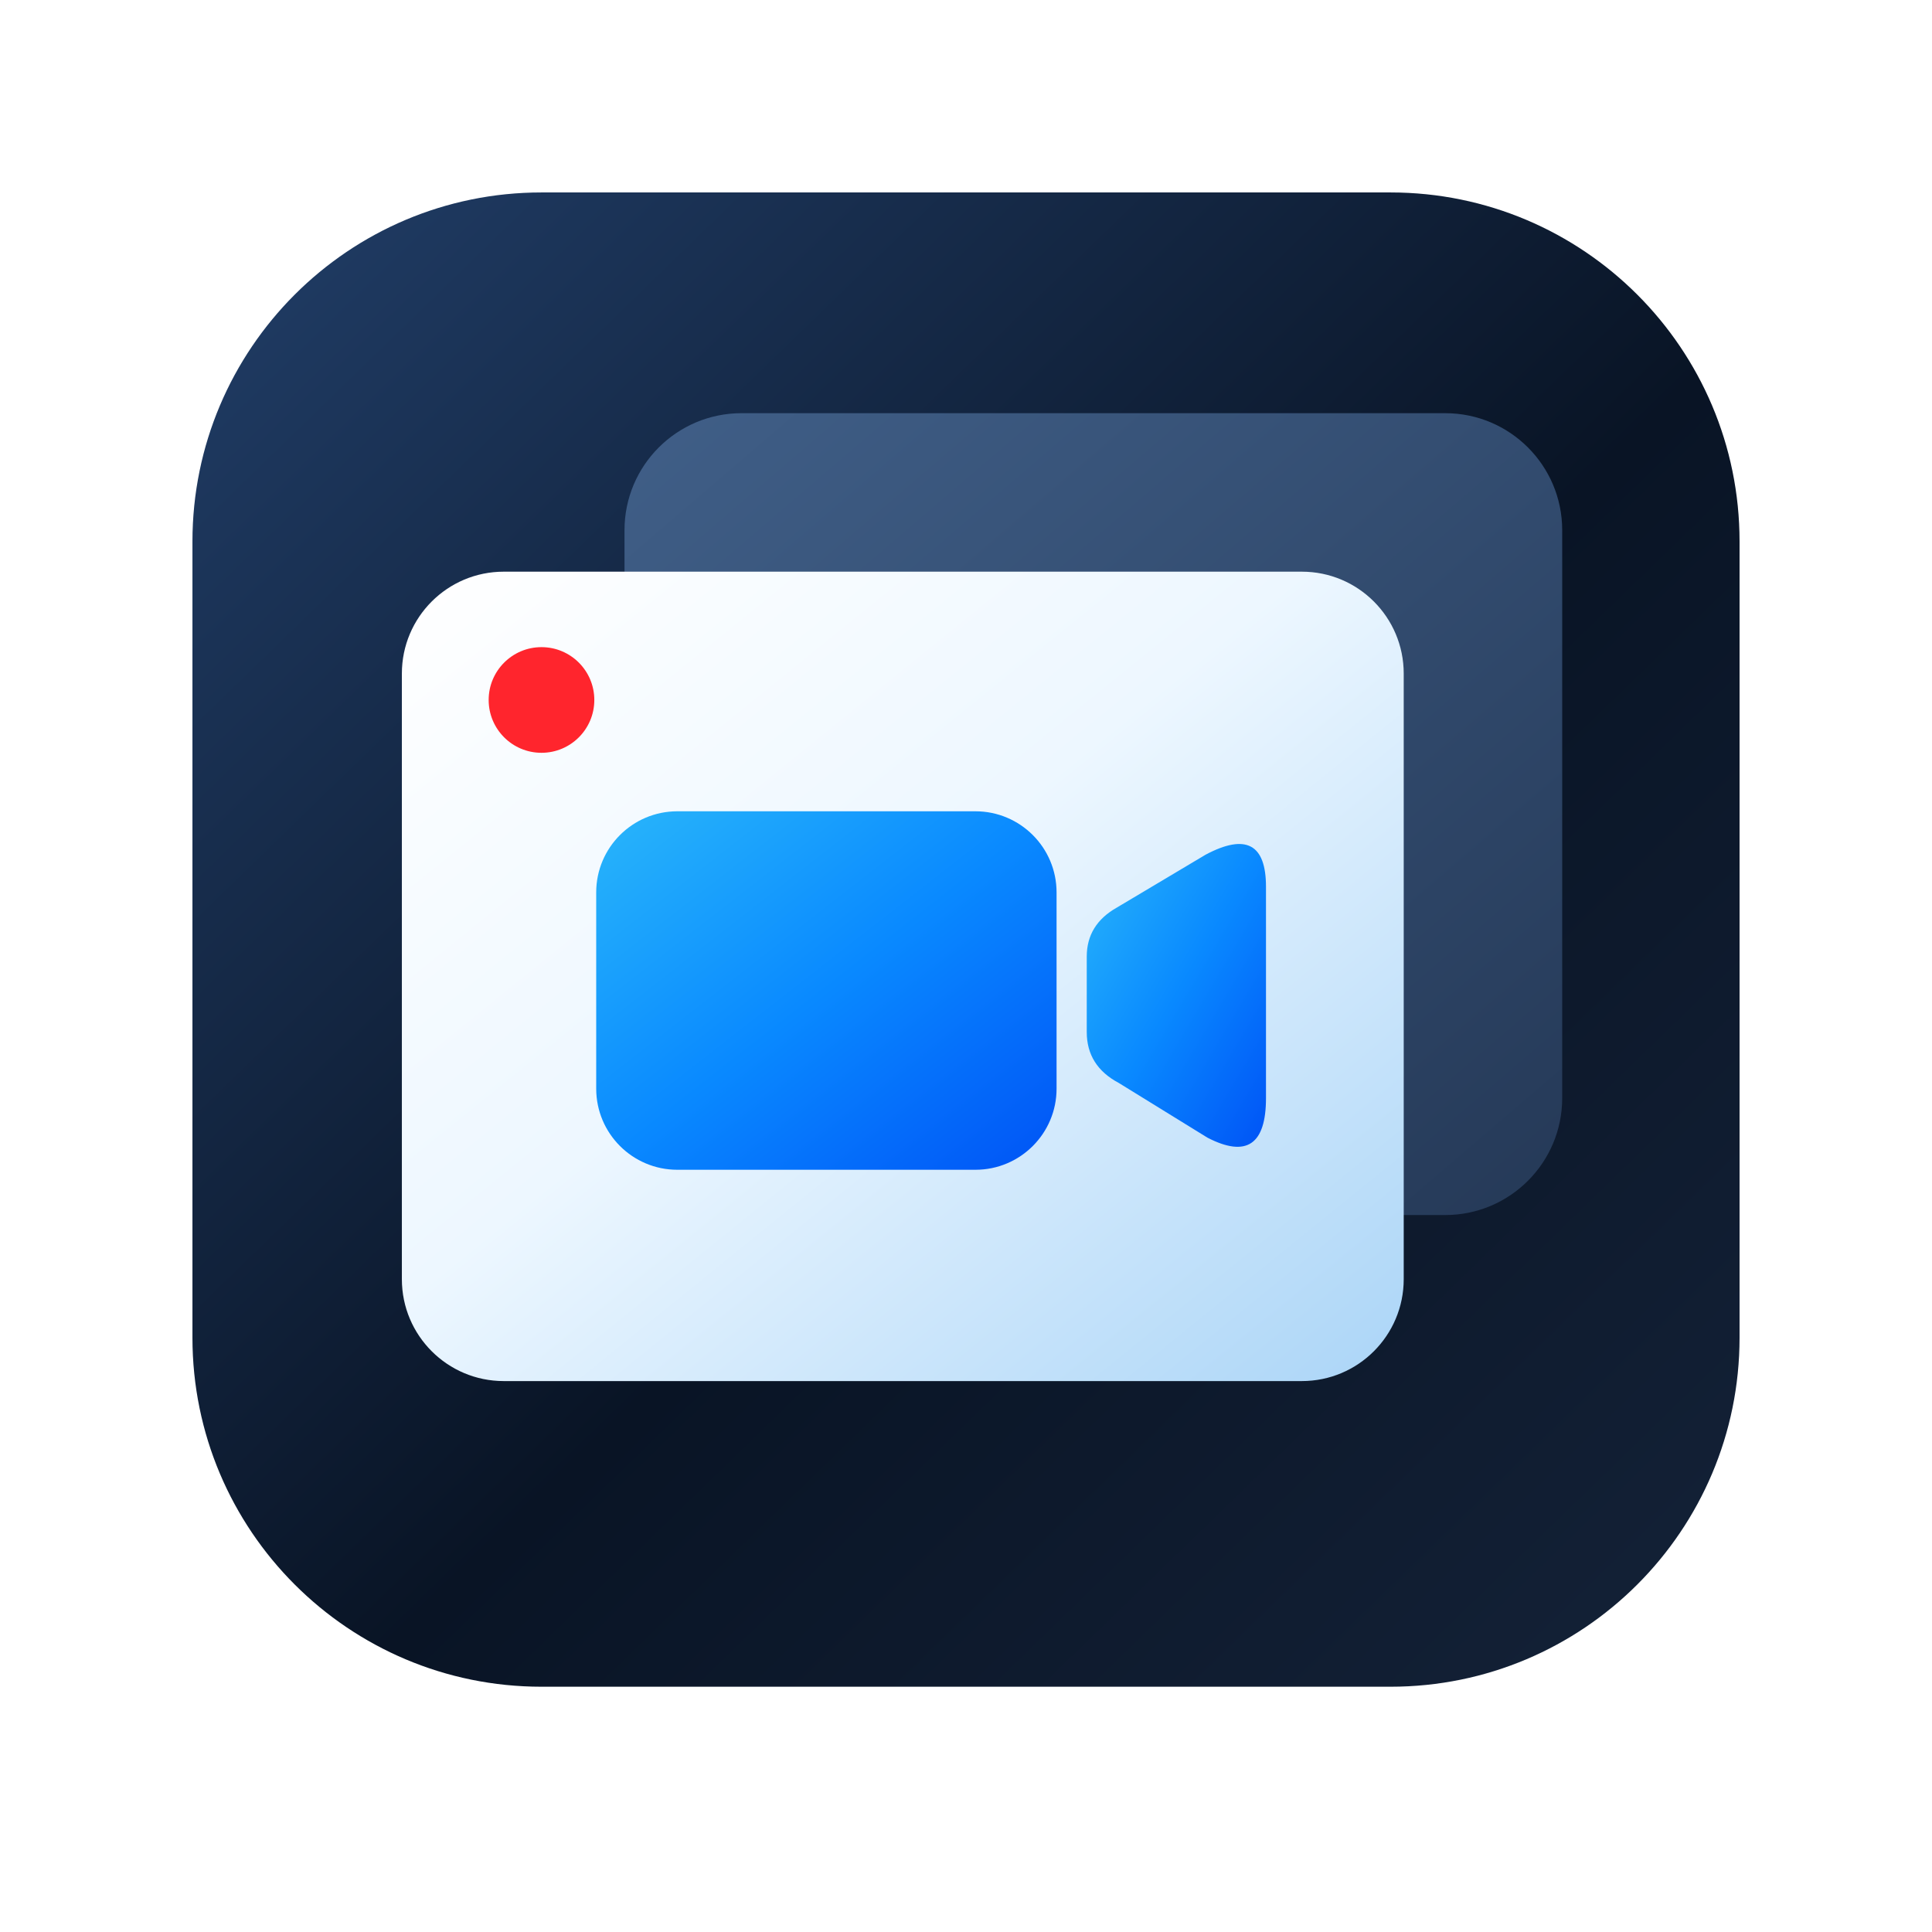
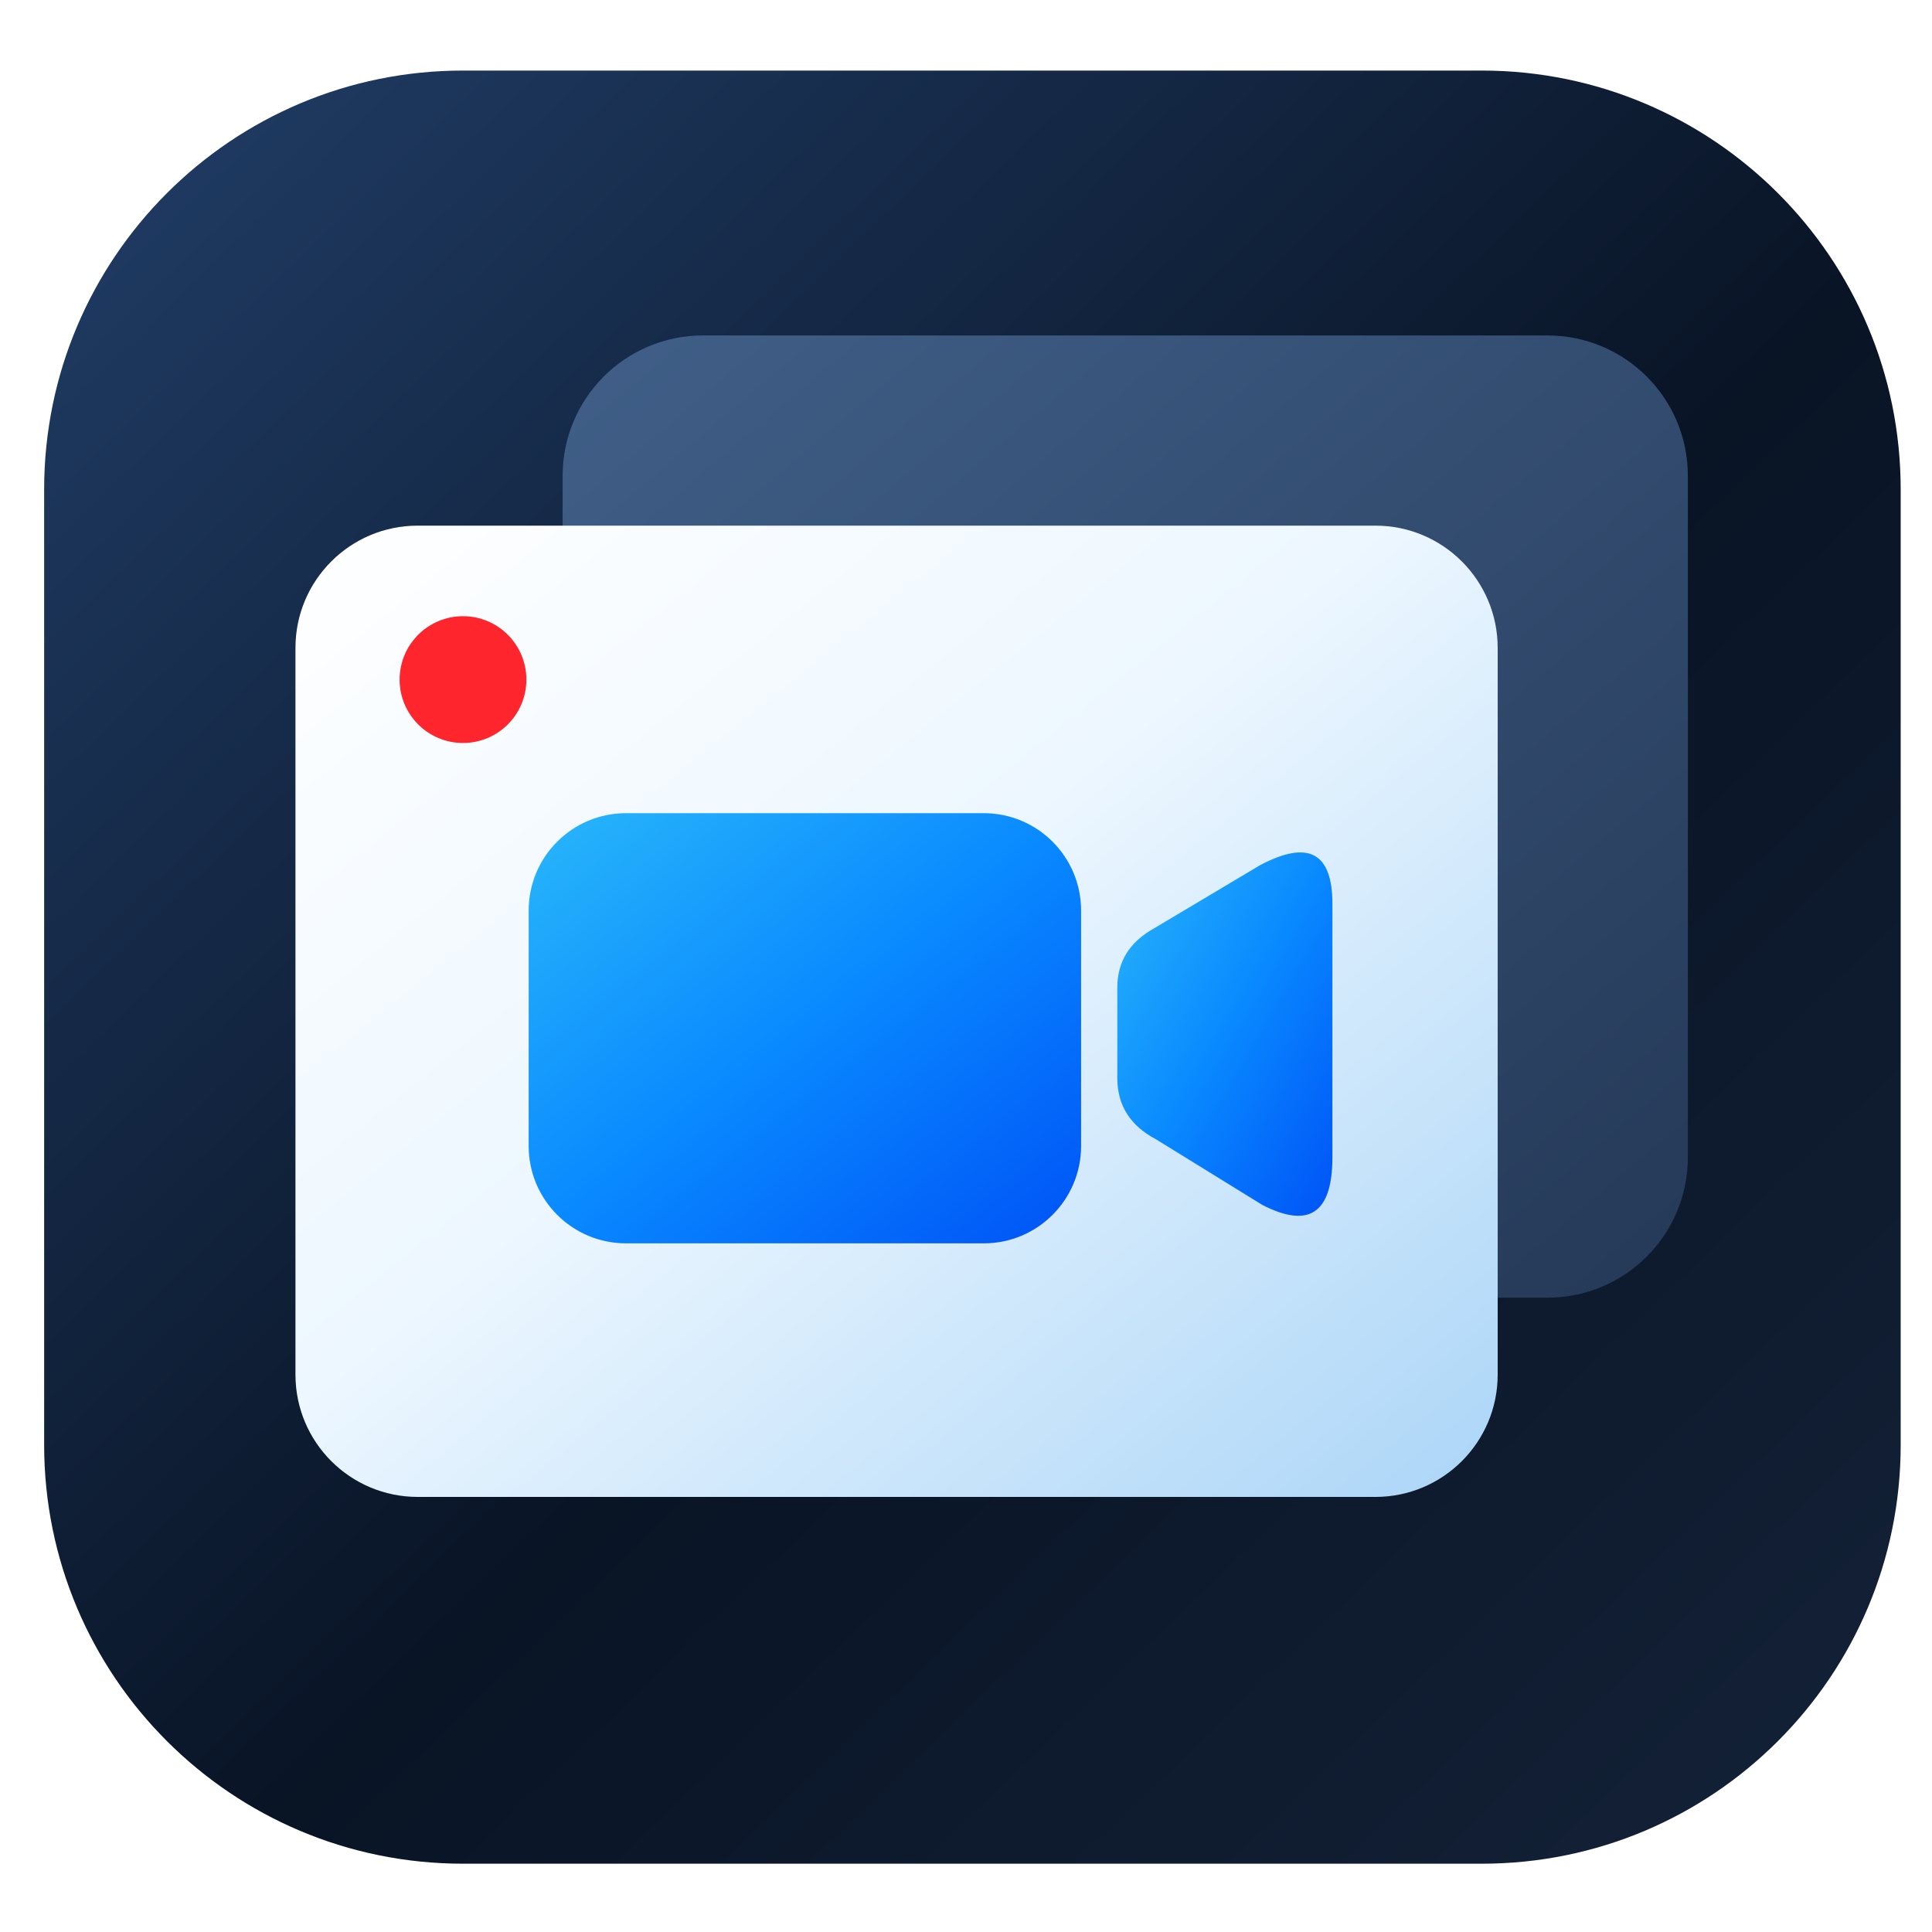
<svg xmlns="http://www.w3.org/2000/svg" width="1024" height="1024" viewBox="0 0 1024 1024">
  <defs>
    <linearGradient id="base" x2="1" y2="1">
      <stop stop-color="#213e68" />
      <stop offset=".55" stop-color="#091425" />
      <stop offset="1" stop-color="#142238" />
    </linearGradient>
    <linearGradient id="back" x2="1" y2="1">
      <stop stop-color="#405f88" />
      <stop offset="1" stop-color="#253957" />
    </linearGradient>
    <linearGradient id="front" x2="1" y2="1">
      <stop stop-color="#ffffff" />
      <stop offset=".45" stop-color="#edf7ff" />
      <stop offset="1" stop-color="#abd5f7" />
    </linearGradient>
    <linearGradient id="blue" x2="1" y2="1">
      <stop stop-color="#29b6fa" />
      <stop offset=".5" stop-color="#0989ff" />
      <stop offset="1" stop-color="#0053f6" />
    </linearGradient>
  </defs>
-   <rect x="102" y="102" width="820" height="792" rx="185" fill="url(#base)" />
-   <rect x="331" y="219" width="497" height="425" rx="62" fill="url(#back)" />
-   <rect x="213" y="303" width="531" height="429" rx="54" fill="url(#front)" />
-   <circle cx="287" cy="371" r="28" fill="#ff252d" />
-   <rect x="316" y="430" width="244" height="190" rx="43" fill="url(#blue)" />
-   <path d="M592 481 L639 453 Q671 436 671 470 L671 582 Q671 619 640 603 L593 574 Q576 565 576 547 L576 507 Q576 490 592 481Z" fill="url(#blue)" />
+   <g transform="translate(-99 -85) scale(1.2)">
+     <rect x="102" y="102" width="820" height="792" rx="185" fill="url(#base)" />
+     <rect x="331" y="219" width="497" height="425" rx="62" fill="url(#back)" />
+     <rect x="213" y="303" width="531" height="429" rx="54" fill="url(#front)" />
+     <circle cx="287" cy="371" r="28" fill="#ff252d" />
+     <rect x="316" y="430" width="244" height="190" rx="43" fill="url(#blue)" />
+     <path d="M592 481 L639 453 Q671 436 671 470 L671 582 Q671 619 640 603 L593 574 Q576 565 576 547 L576 507 Q576 490 592 481Z" fill="url(#blue)" />
+   </g>
</svg>
